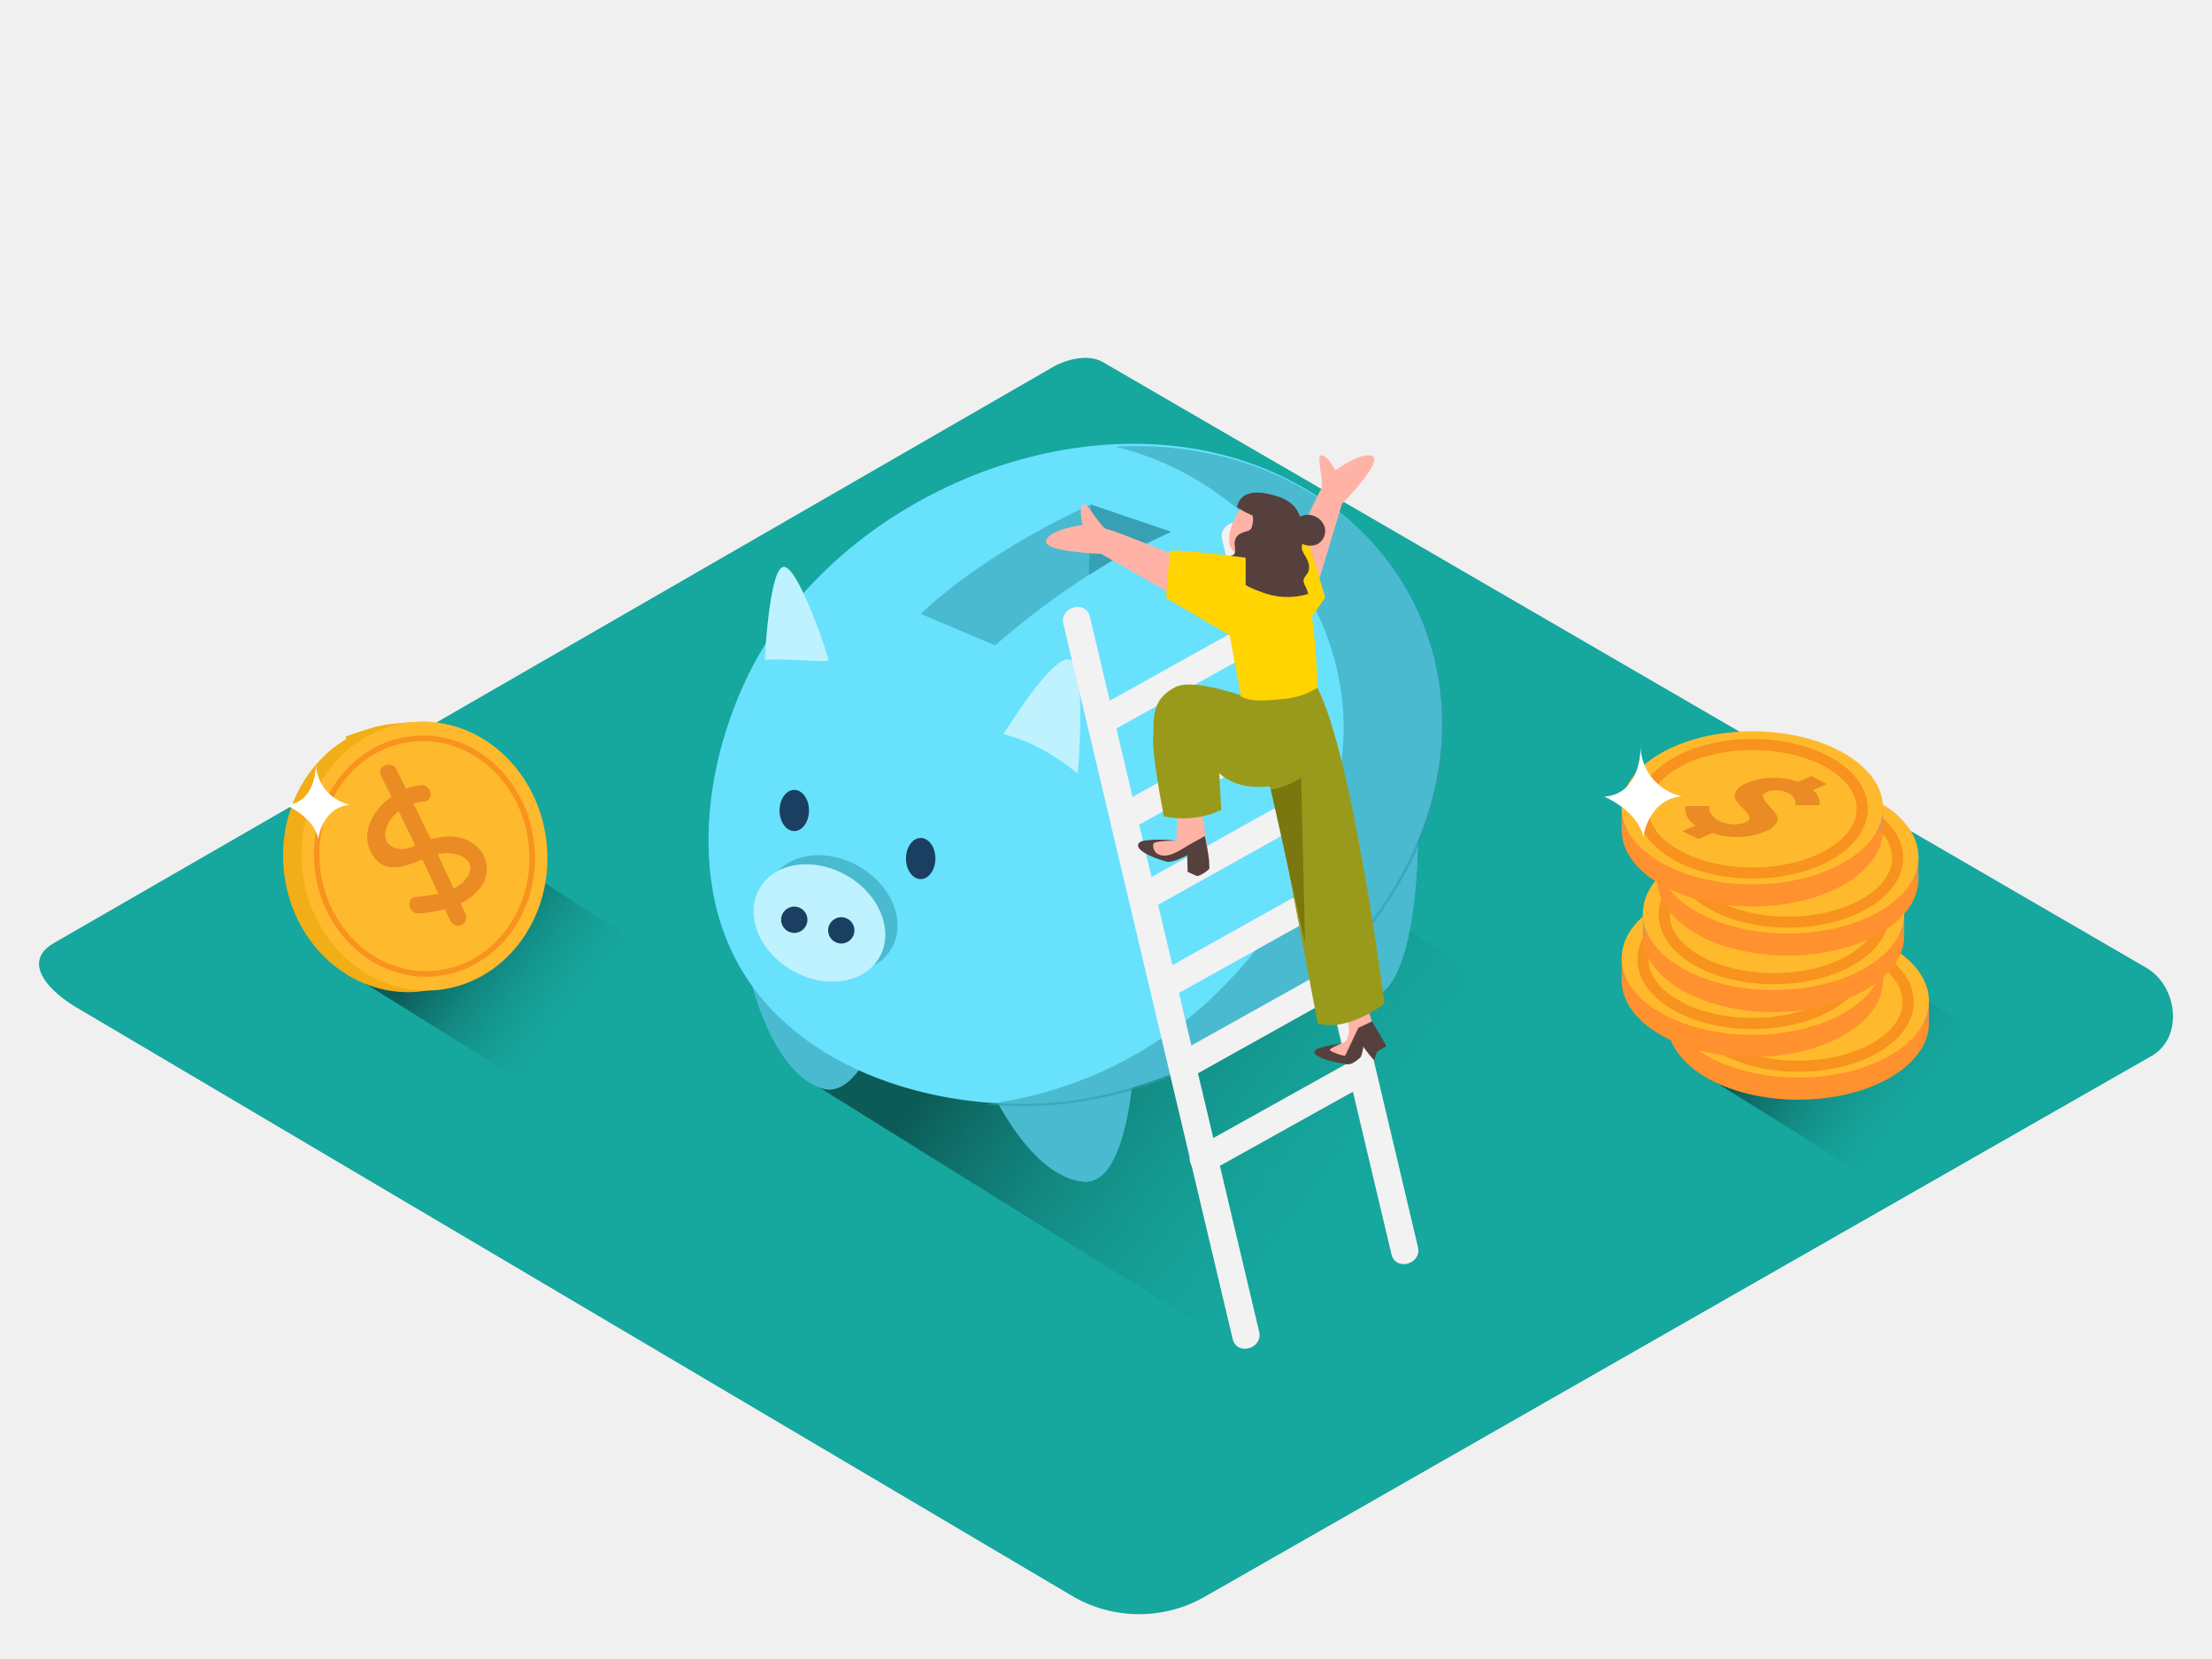
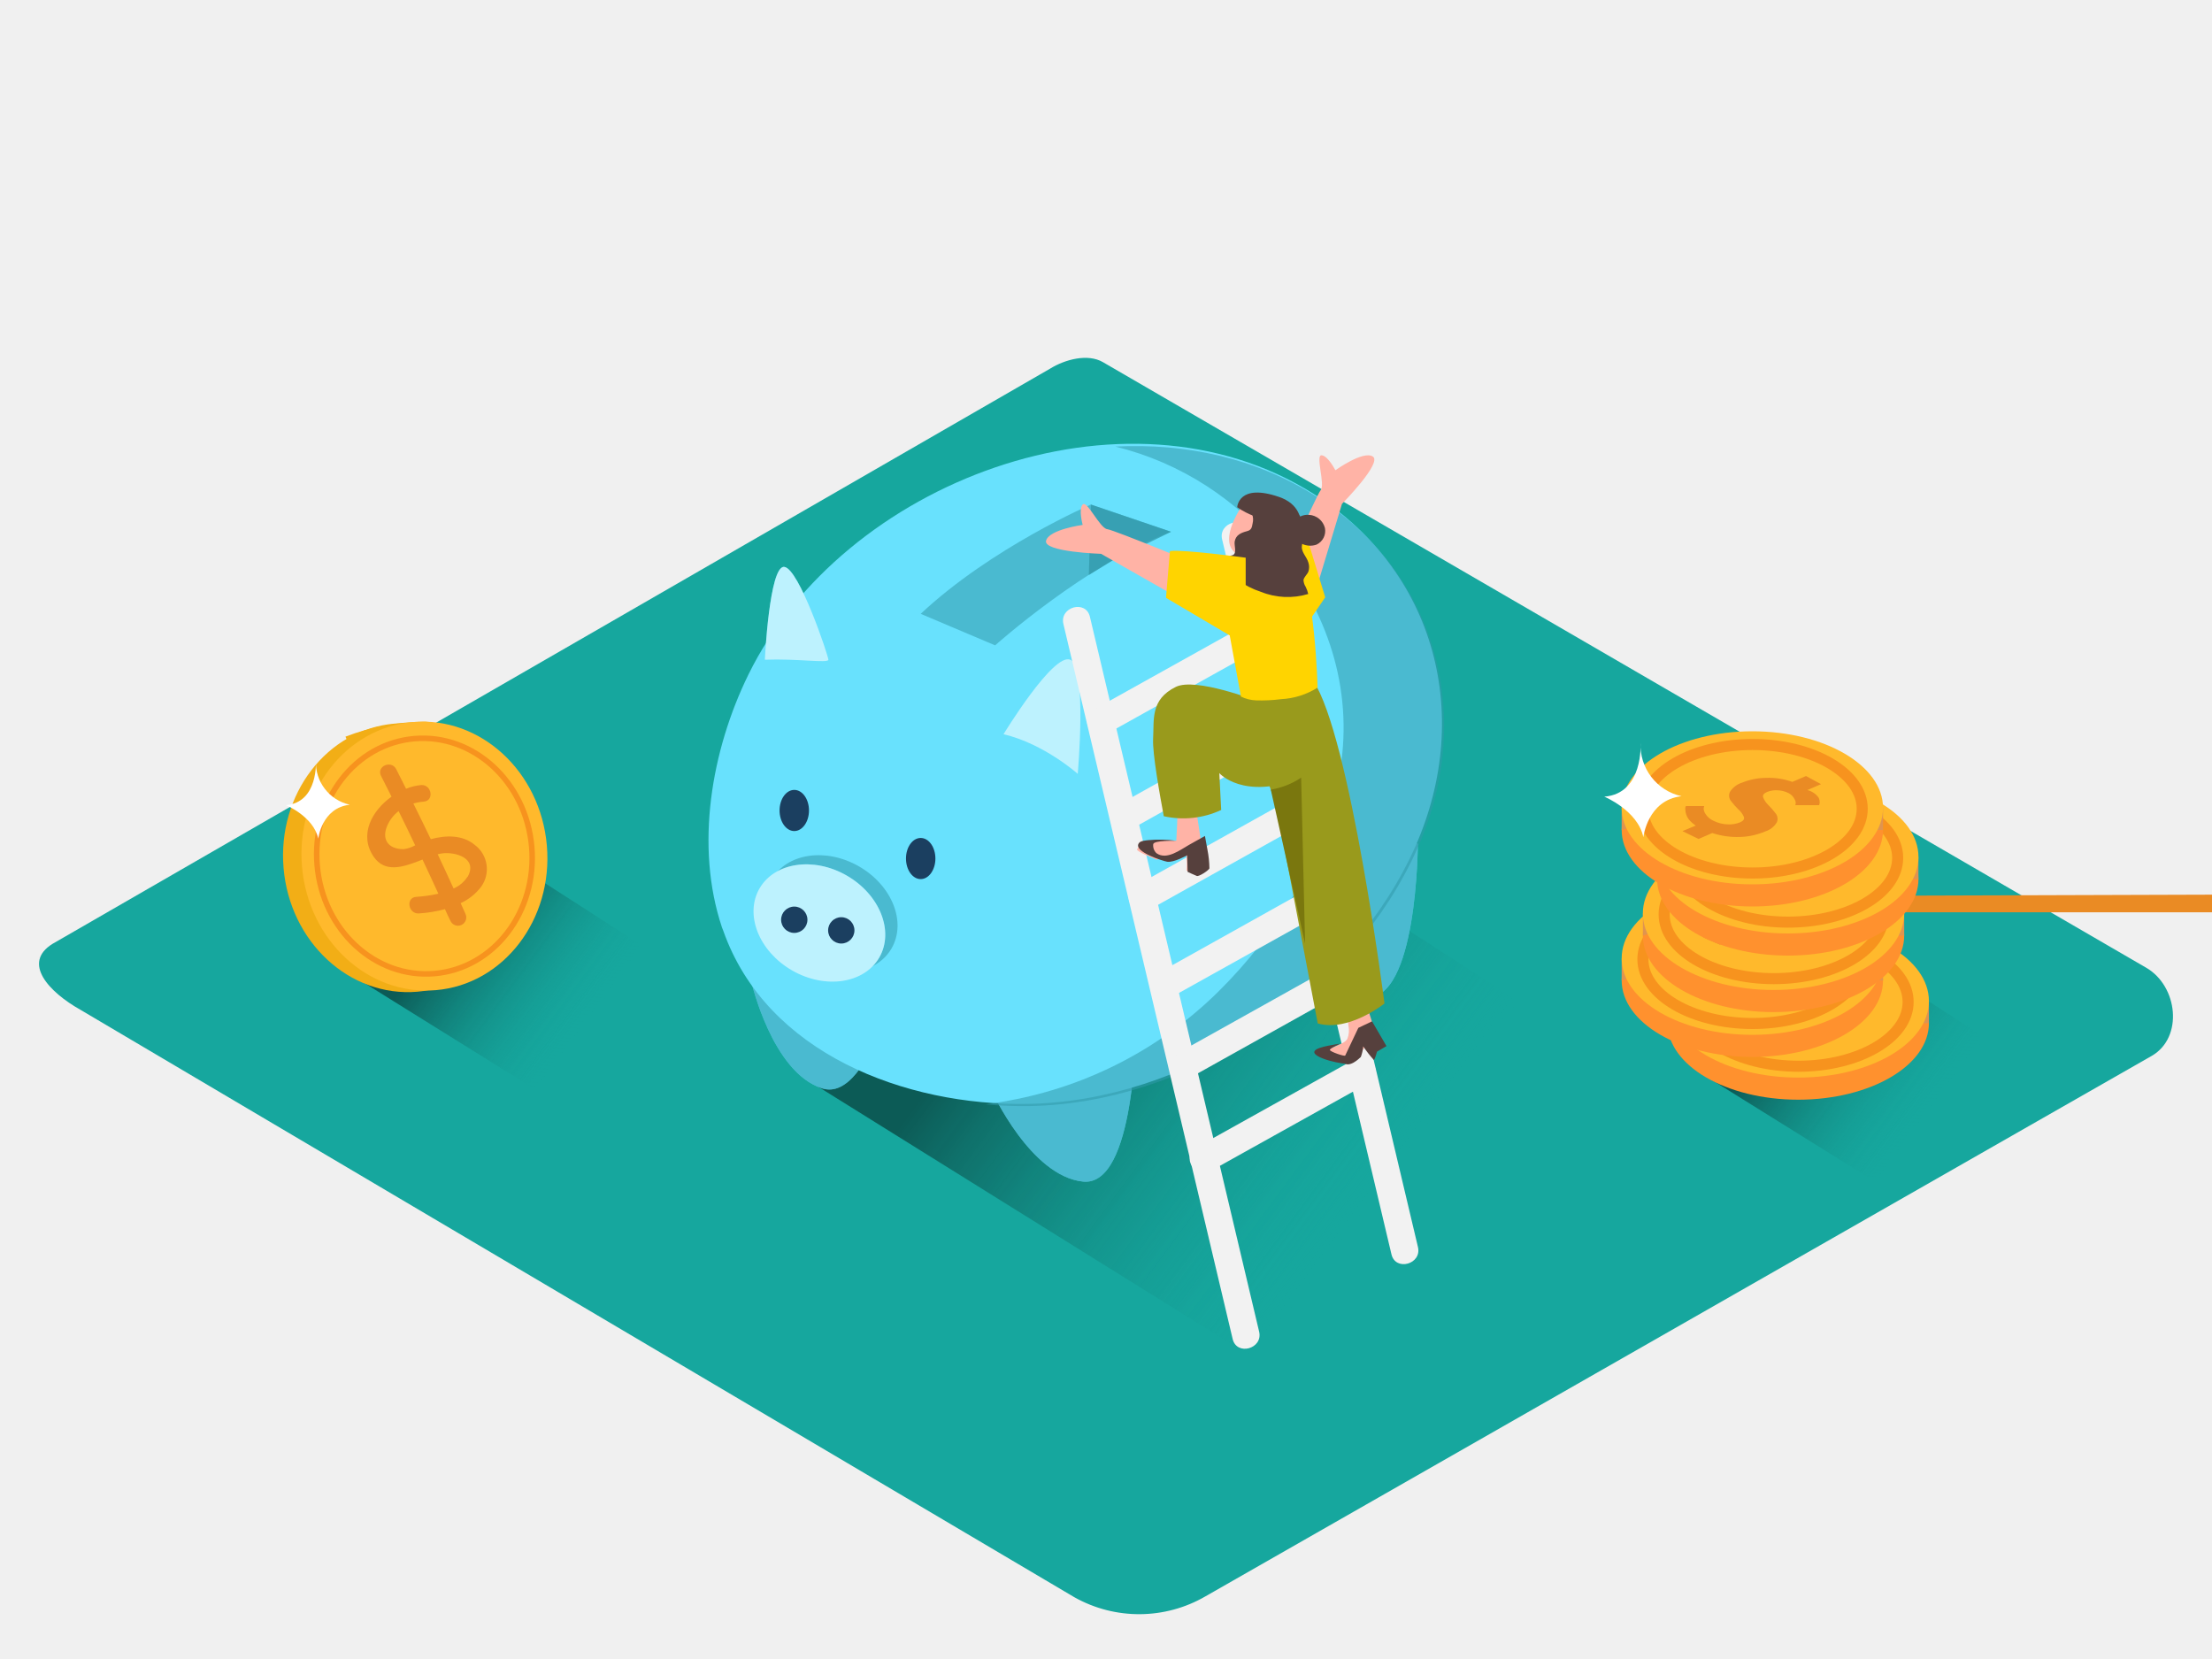
<svg xmlns="http://www.w3.org/2000/svg" xmlns:xlink="http://www.w3.org/1999/xlink" viewBox="0 0 400 300" data-imageid="piggy-bank-isometric-76c97" imageName="Piggy bank" class="illustrations_image" style="width: 172px;">
  <defs>
    <linearGradient id="linear-gradient" x1="106.34" y1="185.36" x2="81.12" y2="166.69" gradientUnits="userSpaceOnUse">
      <stop offset="0" stop-color="#fff" stop-opacity="0" />
      <stop offset="0.99" stop-color="gray" />
    </linearGradient>
    <linearGradient id="linear-gradient-2" x1="348.75" y1="201.89" x2="323.27" y2="183.02" xlink:href="#linear-gradient" />
    <linearGradient id="linear-gradient-3" x1="249.53" y1="216.05" x2="186.97" y2="169.73" xlink:href="#linear-gradient" />
  </defs>
  <g style="isolation:isolate">
    <g id="Layer_2" data-name="Layer 2">
      <path d="M194.28,288.83,14.56,182.61c-5.72-3.21-10.63-8.49-5.05-11.94l180.37-104c2.71-1.68,6.82-2.78,9.57-1.18L388.11,175c5.72,3.32,6.75,12.6,1,15.93L218,288.66A23.9,23.9,0,0,1,194.28,288.83Z" fill="#16a79e" />
      <path d="M119.89,181.75c-2.6.8-2.35,3.48-5,4-1.64.33-2.1,4.12-3.75,4.24l-11.53,8.77-34.21-21.3L97.45,159l27.6,17.73C120.76,179.92,124.92,180.2,119.89,181.75Z" opacity="0.91" fill="url(#linear-gradient)" style="mix-blend-mode:multiply" />
      <path d="M362.44,198.24c-2.63.81-2.37,3.51-5.08,4.06-1.65.33-2.12,4.16-3.79,4.29l-11.65,8.86-34.57-21.53,32.42-18.62,27.89,17.92C363.32,196.39,367.52,196.68,362.44,198.24Z" opacity="0.91" fill="url(#linear-gradient-2)" style="mix-blend-mode:multiply" />
      <path d="M283.15,207.08c-6.46,2-5.83,8.63-12.46,10-4.06.82-5.21,10.22-9.3,10.53l-28.61,21.76L147.9,196.48l79.59-45.72,68.48,44C285.31,202.56,295.63,203.26,283.15,207.08Z" opacity="0.91" fill="url(#linear-gradient-3)" style="mix-blend-mode:multiply" />
      <path d="M251.68,144.82c-14.89,21.15-39,29.53-63.68,31.91v-2.14c0-.71-1.24-.78-1.21,0s0,1.5,0,2.25a187.73,187.73,0,0,1-22.68.55.56.56,0,0,0-.34-.12c-11-.14-17.68-9.44-21.8-18.87a31.33,31.33,0,0,0,4.65,2c6.92,2.39,15.63,3.87,22.85,2.14,4.94-1.18,12.61-6.05,8.3-11.88-2.31-3.12-6.62-4.94-10-6.67a108.78,108.78,0,0,0-14.43-6.16c-.74-.26-1.05.91-.32,1.17,7.3,2.54,15.06,5.68,21.39,10.22,2.51,1.8,4.23,4.14,2.56,7.22-1.15,2.13-3.44,3.44-5.64,4.27a25,25,0,0,1-10.54,1.19,59.8,59.8,0,0,1-11-1.8,29.18,29.18,0,0,1-8.58-3.41c-.62-1.53-1.18-3-1.68-4.51-.29-.85-.55-1.72-.79-2.6,1.55-2.2,4.81-3.91,7-4.61a36,36,0,0,1,10.7-1.25.61.61,0,0,0,0-1.21c-6.13,0-13.84.56-18.1,5.62-2.48-10.25-1.56-22.12,8.21-28.2.66-.41.05-1.46-.61-1-10.54,6.56-11.42,19.52-8.52,30.5-2,3.31-.09,6,2.72,7.92,3.78,9.2,9.84,18.58,19.63,20.7a.58.58,0,0,0,.55.43,202.23,202.23,0,0,0,20.82,0l-.05.09c-.83,2.48-1.8,12.16,3.48,10.85,1.9-.47,2.33-2.86,2.63-4.45a43.18,43.18,0,0,0,.71-7c25.11-2.41,49.6-11,64.75-32.51C253.18,144.79,252.13,144.19,251.68,144.82ZM139.2,155a4,4,0,0,1-1.18-3.72c.13.42.25.84.39,1.26.29.85.6,1.72.93,2.6ZM186,185.09a5.76,5.76,0,0,1-.47,1.68c-1.09,1.91-3.34.35-3.75-1.27a12,12,0,0,1,.53-6.67.52.52,0,0,0,0-.47q2.25-.14,4.49-.34A40.56,40.56,0,0,1,186,185.09Z" fill="#606060" />
      <path d="M153.38,127.9a3.83,3.83,0,0,0-4.89-.66.6.6,0,0,0-.2.25.53.53,0,0,0-.28.17,3.59,3.59,0,0,0-.26.37h-.92a.61.61,0,0,0,0,1.21h.45a3.88,3.88,0,0,0,.76,3.3,3.37,3.37,0,0,0,4.75.41l.13-.12a3.41,3.41,0,0,0,.58-4.79Zm-1.1,3.87a2.18,2.18,0,0,1-3.32,0,2.58,2.58,0,0,1,0-3.21.62.62,0,0,0,.09-.17l.14-.06C151.35,126.73,154.42,129.64,152.28,131.77Z" fill="#606060" />
      <path d="M169.42,127.2a.61.61,0,1,0,.53.53A.61.61,0,0,0,169.42,127.2Z" fill="#606060" />
      <path d="M165.88,179.31c-.28-.72-1.45-.4-1.17.32,1.17,3,1.95,10.25-2,11.52-1.46.47-2-.37-2.9-1.41a14.47,14.47,0,0,1-1.79-2.48,15.38,15.38,0,0,1-1.84-5.55c-.11-.77-1.28-.44-1.17.32a16.17,16.17,0,0,0,3.17,7.64c1.05,1.36,3,3.82,5,3.14s2.82-3.5,3.26-5.21A13.36,13.36,0,0,0,165.88,179.31Z" fill="#606060" />
      <path d="M233.85,164.72c-.17-.76-1.34-.44-1.17.32a12.64,12.64,0,0,1-2.15,10.26,10.11,10.11,0,0,1-3.7,3.37c-4.2,1.85-4.9-3.91-5.17-6.5-.08-.77-1.29-.78-1.21,0,.25,2.32.72,6.4,2.77,8,1.87,1.43,4.4-.37,5.89-1.58A14,14,0,0,0,233.85,164.72Z" fill="#606060" />
      <path d="M172.62,131.6c-1.57-2.11-4.61-2.2-7-2-.77.05-.78,1.26,0,1.21a17.76,17.76,0,0,1,2.29,0c-.46,1.74-.74,4,.42,5.52a2.6,2.6,0,0,0,4.15,0A4,4,0,0,0,172.62,131.6Zm-.8,3.5c-.72,1.48-2.4,1.13-2.87-.34a7,7,0,0,1,.19-3.87,5.11,5.11,0,0,1,1.42.52,2.74,2.74,0,0,1,1.27,3.66v0Z" fill="#606060" />
      <path d="M212.2,103l-2,.94a32.17,32.17,0,0,0-3.13-3.89c-.66-.65-1.19-1.23-2.16-1.19-1.18,0-2.33.92-3.36,1.42l-6.42,3.12-24.63,12c-.66.32-.16,1.25.49,1.08a.59.59,0,0,0,.23.73,12.84,12.84,0,0,0,6.9,2.14.61.61,0,0,0,0-1.21,11.62,11.62,0,0,1-6.28-2h-.07l19.7-9.58,9.64-4.69a14.27,14.27,0,0,1,2.68-1.3c1.47-.3,2.14.25,3.17,1.29a23.54,23.54,0,0,1,2.16,2.63q-14.29,6.83-29.17,12.29c-.73.27-.41,1.44.32,1.17q15.09-5.51,29.58-12.47l.27.35-32.73,18a.59.59,0,1,0,.61,1q16.68-9.1,33.28-18.31a.62.62,0,0,0,.12-1l-.49-.65,1.86-.88C213.39,103.66,212.9,102.62,212.2,103Z" fill="#619eb0" />
      <path d="M158.92,147.09a.61.61,0,0,0-1.21,0,3.46,3.46,0,0,0,.83,2.11.59.59,0,0,0-.84.53c0,.85-.27,2.24.5,2.84a1.65,1.65,0,0,0,1.93-.08C162.28,150.85,158.91,148.67,158.92,147.09Zm.13,4.53c-.23-.08-.13-1.6-.14-1.89h0l.19.27c.18.09.92,1.9-.05,1.58Z" fill="#619eb0" />
      <path d="M179.37,197.32s7,15.37,16.47,16.35,9.55-27.75,9.55-27.75S185,174.74,179.37,197.32Z" fill="#68e1fd" class="target-color" />
      <path d="M230.37,164s7,15.37,16.47,16.35,9.55-27.75,9.55-27.75S236,141.39,230.37,164Z" fill="#68e1fd" class="target-color" />
      <path d="M135.85,177.46s3.74,16.46,12.82,19.35,15-25.25,15-25.25S145.92,156.49,135.85,177.46Z" fill="#68e1fd" class="target-color" />
      <path d="M179.37,197.32s7,15.37,16.47,16.35,9.55-27.75,9.55-27.75S185,174.74,179.37,197.32Z" fill="#3099aa" opacity="0.54" />
      <path d="M230.37,164s7,15.37,16.47,16.35,9.55-27.75,9.55-27.75S236,141.39,230.37,164Z" fill="#3099aa" opacity="0.54" />
      <path d="M135.85,177.46s3.74,16.46,12.82,19.35,15-25.25,15-25.25S145.92,156.49,135.85,177.46Z" fill="#3099aa" opacity="0.54" />
      <path d="M130.78,168.28c7.81,22.24,33,31.72,55.07,31.34,28.15-.49,56.56-19,69-44.22,11.9-24.06,5.67-51.58-17.35-66.12C203.34,67.7,152.35,87.23,135.33,122c-6.7,13.68-9.69,31-4.78,45.69Z" fill="#68e1fd" class="target-color" />
      <path d="M166.49,111l13.46,5.7h0s16.33-14.63,31.81-20.55l-14.48-4.92S179.28,99,166.49,111Z" fill="#3099aa" opacity="0.54" />
      <polygon points="197.28 91.25 196.89 103.99 201.24 101.32 211.76 96.17 197.28 91.25" fill="#3099aa" opacity="0.76" />
      <path d="M237.9,89.69c-10.91-6.89-23.53-9.58-36.21-8.94a54.39,54.39,0,0,1,29.88,19.38c9.05,11.66,13.32,25.6,10.57,40.26-2.79,14.85-11.24,28.48-21.9,39A72.42,72.42,0,0,1,182.57,199c-1.42.27-2.85.51-4.3.72a75.16,75.16,0,0,0,7.93.29c28.15-.49,56.56-19,69-44.22C267.15,131.74,260.93,104.23,237.9,89.69Z" fill="#3099aa" opacity="0.54" />
      <ellipse cx="166.49" cy="155.25" rx="2.66" ry="3.72" fill="#1b3f60" />
      <ellipse cx="150.39" cy="165.26" rx="9.9" ry="12.5" transform="translate(-67.81 213.36) rotate(-60.13)" fill="#68e1fd" class="target-color" />
      <ellipse cx="150.39" cy="165.26" rx="9.9" ry="12.5" transform="translate(-67.81 213.36) rotate(-60.13)" fill="#3099aa" opacity="0.54" />
      <ellipse cx="148.17" cy="166.9" rx="9.9" ry="12.5" transform="translate(-70.35 212.27) rotate(-60.13)" fill="#68e1fd" class="target-color" />
      <ellipse cx="148.17" cy="166.9" rx="9.9" ry="12.5" transform="translate(-70.35 212.27) rotate(-60.13)" fill="#fff" opacity="0.56" />
      <circle cx="152.13" cy="168.24" r="2.38" fill="#1b3f60" />
      <ellipse cx="143.63" cy="146.56" rx="2.66" ry="3.72" fill="#1b3f60" />
      <circle cx="143.63" cy="166.32" r="2.38" fill="#1b3f60" />
      <path d="M138.31,119.3s.81-17,3.49-16.79,8,16.12,8,16.79S144.08,119.07,138.31,119.3Z" fill="#68e1fd" class="target-color" />
      <path d="M181.47,132.77s9-14.8,12.07-13.47,1.35,20.64,1.35,20.64S188.84,134.51,181.47,132.77Z" fill="#68e1fd" class="target-color" />
      <path d="M138.31,119.3s.81-17,3.49-16.79,8,16.12,8,16.79S144.08,119.07,138.31,119.3Z" fill="#fff" opacity="0.56" />
      <path d="M181.47,132.77s9-14.8,12.07-13.47,1.35,20.64,1.35,20.64S188.84,134.51,181.47,132.77Z" fill="#fff" opacity="0.56" />
      <path d="M62.47,133.21a40.24,40.24,0,0,1,14.37-2.7c7.85.06-9.32,14.08-9.32,14.08" fill="#f2ae16" />
      <ellipse cx="73.41" cy="155.1" rx="22.22" ry="24.33" transform="translate(-12.92 6.8) rotate(-4.88)" fill="#f2ae16" />
      <ellipse cx="76.74" cy="154.82" rx="22.22" ry="24.33" transform="translate(-12.88 7.08) rotate(-4.88)" fill="#ffb92c" />
      <ellipse cx="76.74" cy="154.82" rx="19.47" ry="21.32" transform="translate(-12.88 7.08) rotate(-4.88)" fill="none" stroke="#f7931e" stroke-miterlimit="10" />
      <path d="M85.9,152.82c-2.26-1.9-5.3-1.8-8-1.07q-1.55-3.24-3.15-6.45a9,9,0,0,1,1.87-.34c1.93-.14,1.47-3.1-.44-3a9.44,9.44,0,0,0-2.75.67c-.6-1.18-1.19-2.37-1.79-3.55-.88-1.71-3.62-.5-2.74,1.22.64,1.25,1.27,2.51,1.9,3.76-3.55,2.52-5.94,6.9-3.23,10.86,2,2.92,5.2,1.9,8,.84l.83-.33q1.46,3.08,2.87,6.18a25.13,25.13,0,0,1-4,.57c-1.93.12-1.47,3.08.44,3a23.43,23.43,0,0,0,4.75-.78c.32.72.65,1.43,1,2.14a1.5,1.5,0,0,0,2.74-1.22c-.29-.66-.6-1.32-.9-2a9.73,9.73,0,0,0,3.73-3A5.46,5.46,0,0,0,85.9,152.82ZM73,153.56c-2.91,0-4.06-1.88-2.92-4.37a6.79,6.79,0,0,1,2-2.52q1.53,3.08,3,6.19A6.06,6.06,0,0,1,73,153.56Zm11.52,5a5.46,5.46,0,0,1-2.5,2.1q-1.41-3.1-2.87-6.18c.26-.06.52-.13.79-.16C82.3,154,86.46,155.15,84.56,158.57Z" fill="#ea8b24" />
      <path d="M57.13,137.52s.49,7.6-5.42,8.07c0,0,5,2.08,5.84,6.06,0,0,.62-5.56,5.7-6.13A7.82,7.82,0,0,1,57.13,137.52Z" fill="#fff" />
      <ellipse cx="325.18" cy="185.02" rx="23.63" ry="13.84" fill="#ff912e" />
      <polygon points="301.55 185.02 301.55 181.02 304.12 184.22 301.55 185.02" fill="#e0944f" />
      <polygon points="348.81 181.02 348.81 185.02 345.81 185.02 348 181.81 348.81 181.02" fill="#e0944f" />
      <ellipse cx="325.18" cy="181.02" rx="23.63" ry="13.84" fill="#ffb92c" />
-       <path d="M337.16,179.17a1.85,1.85,0,0,1,.19,1l-.09.37-4.31,0a2,2,0,0,0,.08-.37,1.61,1.61,0,0,0-.26-.79,2.36,2.36,0,0,0-1-1,4.72,4.72,0,0,0-2-.53,4.37,4.37,0,0,0-1.93.3q-.91.39-.7,1a3.74,3.74,0,0,0,.92,1.35,16.42,16.42,0,0,1,1.31,1.5,1.57,1.57,0,0,1,.23,1.66,3.72,3.72,0,0,1-2.1,1.63,12.41,12.41,0,0,1-4.57,1,14.62,14.62,0,0,1-5-.71l-2.48,1.07-2.91-1.42,2.41-1a5.44,5.44,0,0,1-1.16-1,3.07,3.07,0,0,1-.57-1,3.17,3.17,0,0,1-.15-.78,1.69,1.69,0,0,1,0-.54l.09-.21h4.31a3.44,3.44,0,0,0-.1.44,1.84,1.84,0,0,0,.35,1,3.24,3.24,0,0,0,1.43,1.22,6.13,6.13,0,0,0,2.51.65,5.22,5.22,0,0,0,2.31-.37q.9-.39.67-1a3.73,3.73,0,0,0-1-1.35,13.81,13.81,0,0,1-1.32-1.5,1.55,1.55,0,0,1-.18-1.67,4,4,0,0,1,2.2-1.66,11.87,11.87,0,0,1,4.39-.86,12.66,12.66,0,0,1,4.68.73l2.48-1.06,2.71,1.47-2.48,1.07A3.53,3.53,0,0,1,337.16,179.17Z" fill="#ea8b24" />
+       <path d="M337.16,179.17a1.85,1.85,0,0,1,.19,1l-.09.37-4.31,0a2,2,0,0,0,.08-.37,1.61,1.61,0,0,0-.26-.79,2.36,2.36,0,0,0-1-1,4.72,4.72,0,0,0-2-.53,4.37,4.37,0,0,0-1.93.3q-.91.39-.7,1a3.74,3.74,0,0,0,.92,1.35,16.42,16.42,0,0,1,1.31,1.5,1.57,1.57,0,0,1,.23,1.66,3.72,3.72,0,0,1-2.1,1.63,12.41,12.41,0,0,1-4.57,1,14.62,14.62,0,0,1-5-.71l-2.48,1.07-2.91-1.42,2.41-1a5.44,5.44,0,0,1-1.16-1,3.07,3.07,0,0,1-.57-1,3.17,3.17,0,0,1-.15-.78,1.69,1.69,0,0,1,0-.54l.09-.21h3.31a3.44,3.44,0,0,0-.1.44,1.84,1.84,0,0,0,.35,1,3.24,3.24,0,0,0,1.43,1.22,6.13,6.13,0,0,0,2.51.65,5.22,5.22,0,0,0,2.31-.37q.9-.39.67-1a3.73,3.73,0,0,0-1-1.35,13.81,13.81,0,0,1-1.32-1.5,1.55,1.55,0,0,1-.18-1.67,4,4,0,0,1,2.2-1.66,11.87,11.87,0,0,1,4.39-.86,12.66,12.66,0,0,1,4.68.73l2.48-1.06,2.71,1.47-2.48,1.07A3.53,3.53,0,0,1,337.16,179.17Z" fill="#ea8b24" />
      <ellipse cx="325.22" cy="181.19" rx="19.83" ry="11.62" fill="none" stroke="#f7931e" stroke-miterlimit="10" stroke-width="2" />
      <ellipse cx="316.88" cy="177.29" rx="23.63" ry="13.84" fill="#ff912e" />
      <polygon points="293.25 177.29 293.25 173.29 295.82 176.49 293.25 177.29" fill="#e0944f" />
      <polygon points="340.51 173.29 340.51 177.29 337.51 177.29 339.7 174.08 340.51 173.29" fill="#e0944f" />
      <ellipse cx="316.88" cy="173.29" rx="23.63" ry="13.84" fill="#ffb92c" />
-       <path d="M328.86,171.44a1.85,1.85,0,0,1,.19,1l-.09.37-4.31,0a2,2,0,0,0,.08-.37,1.61,1.61,0,0,0-.26-.79,2.36,2.36,0,0,0-1-1,4.72,4.72,0,0,0-2-.53,4.37,4.37,0,0,0-1.93.3q-.91.39-.7,1a3.74,3.74,0,0,0,.92,1.35,16.42,16.42,0,0,1,1.31,1.5,1.57,1.57,0,0,1,.23,1.66,3.72,3.72,0,0,1-2.1,1.63,12.41,12.41,0,0,1-4.57,1,14.62,14.62,0,0,1-5-.71L307.09,179l-2.91-1.42,2.41-1a5.44,5.44,0,0,1-1.16-1,3.07,3.07,0,0,1-.57-1,3.17,3.17,0,0,1-.15-.78,1.69,1.69,0,0,1,0-.54l.09-.21h4.31a3.44,3.44,0,0,0-.1.44,1.84,1.84,0,0,0,.35,1,3.24,3.24,0,0,0,1.43,1.22,6.13,6.13,0,0,0,2.51.65,5.22,5.22,0,0,0,2.31-.37q.9-.39.67-1a3.73,3.73,0,0,0-1-1.35,13.81,13.81,0,0,1-1.32-1.5,1.55,1.55,0,0,1-.18-1.67,4,4,0,0,1,2.2-1.66,11.87,11.87,0,0,1,4.39-.86,12.66,12.66,0,0,1,4.68.73l2.48-1.06,2.71,1.47-2.48,1.07A3.53,3.53,0,0,1,328.86,171.44Z" fill="#ea8b24" />
+       <path d="M328.86,171.44a1.85,1.85,0,0,1,.19,1l-.09.37-4.31,0a2,2,0,0,0,.08-.37,1.61,1.61,0,0,0-.26-.79,2.36,2.36,0,0,0-1-1,4.72,4.72,0,0,0-2-.53,4.37,4.37,0,0,0-1.93.3q-.91.39-.7,1a3.74,3.74,0,0,0,.92,1.35,16.42,16.42,0,0,1,1.31,1.5,1.57,1.57,0,0,1,.23,1.66,3.72,3.72,0,0,1-2.1,1.63,12.41,12.41,0,0,1-4.57,1,14.62,14.62,0,0,1-5-.71L307.09,179l-2.91-1.42,2.41-1a5.44,5.44,0,0,1-1.16-1,3.07,3.07,0,0,1-.57-1,3.17,3.17,0,0,1-.15-.78,1.69,1.69,0,0,1,0-.54l.09-.21h3.31a3.44,3.44,0,0,0-.1.44,1.84,1.84,0,0,0,.35,1,3.24,3.24,0,0,0,1.43,1.22,6.13,6.13,0,0,0,2.51.65,5.22,5.22,0,0,0,2.31-.37q.9-.39.67-1a3.73,3.73,0,0,0-1-1.35,13.81,13.81,0,0,1-1.32-1.5,1.55,1.55,0,0,1-.18-1.67,4,4,0,0,1,2.2-1.66,11.87,11.87,0,0,1,4.39-.86,12.66,12.66,0,0,1,4.68.73l2.48-1.06,2.71,1.47-2.48,1.07A3.53,3.53,0,0,1,328.86,171.44Z" fill="#ea8b24" />
      <ellipse cx="316.92" cy="173.46" rx="19.83" ry="11.62" fill="none" stroke="#f7931e" stroke-miterlimit="10" stroke-width="2" />
      <ellipse cx="320.71" cy="169.18" rx="23.63" ry="13.84" fill="#ff912e" />
      <polygon points="297.09 169.18 297.09 165.18 299.66 168.38 297.09 169.18" fill="#e0944f" />
      <polygon points="344.34 165.18 344.34 169.18 341.34 169.18 343.54 165.97 344.34 165.18" fill="#e0944f" />
      <ellipse cx="320.71" cy="165.18" rx="23.63" ry="13.84" fill="#ffb92c" />
-       <path d="M332.7,163.33a1.85,1.85,0,0,1,.19,1l-.09.37-4.31,0a2,2,0,0,0,.08-.37,1.61,1.61,0,0,0-.26-.79,2.36,2.36,0,0,0-1-1,4.72,4.72,0,0,0-2-.53,4.37,4.37,0,0,0-1.93.3q-.91.39-.7,1a3.74,3.74,0,0,0,.92,1.35,16.42,16.42,0,0,1,1.31,1.5,1.57,1.57,0,0,1,.23,1.66,3.72,3.72,0,0,1-2.1,1.63,12.41,12.41,0,0,1-4.57,1,14.62,14.62,0,0,1-5-.71l-2.48,1.07L308,169.5l2.41-1a5.44,5.44,0,0,1-1.16-1,3.07,3.07,0,0,1-.57-1,3.17,3.17,0,0,1-.15-.78,1.69,1.69,0,0,1,0-.54l.09-.21H313a3.44,3.44,0,0,0-.1.44,1.84,1.84,0,0,0,.35,1,3.24,3.24,0,0,0,1.43,1.22,6.13,6.13,0,0,0,2.51.65,5.22,5.22,0,0,0,2.31-.37q.9-.39.67-1a3.73,3.73,0,0,0-1-1.35,13.81,13.81,0,0,1-1.32-1.5,1.55,1.55,0,0,1-.18-1.67,4,4,0,0,1,2.2-1.66,11.87,11.87,0,0,1,4.39-.86,12.66,12.66,0,0,1,4.68.73l2.48-1.06,2.71,1.47L331.67,162A3.53,3.53,0,0,1,332.7,163.33Z" fill="#ea8b24" />
+       <path d="M332.7,163.33a1.85,1.85,0,0,1,.19,1l-.09.37-4.31,0a2,2,0,0,0,.08-.37,1.61,1.61,0,0,0-.26-.79,2.36,2.36,0,0,0-1-1,4.72,4.72,0,0,0-2-.53,4.37,4.37,0,0,0-1.93.3q-.91.39-.7,1a3.74,3.74,0,0,0,.92,1.35,16.42,16.42,0,0,1,1.31,1.5,1.57,1.57,0,0,1,.23,1.66,3.72,3.72,0,0,1-2.1,1.63,12.41,12.41,0,0,1-4.57,1,14.62,14.62,0,0,1-5-.71l-2.48,1.07L308,169.5l2.41-1a5.44,5.44,0,0,1-1.16-1,3.07,3.07,0,0,1-.57-1,3.17,3.17,0,0,1-.15-.78,1.69,1.69,0,0,1,0-.54l.09-.21h313a3.44,3.44,0,0,0-.1.44,1.84,1.84,0,0,0,.35,1,3.24,3.24,0,0,0,1.43,1.22,6.13,6.13,0,0,0,2.51.65,5.22,5.22,0,0,0,2.31-.37q.9-.39.67-1a3.73,3.73,0,0,0-1-1.35,13.81,13.81,0,0,1-1.32-1.5,1.55,1.55,0,0,1-.18-1.67,4,4,0,0,1,2.2-1.66,11.87,11.87,0,0,1,4.39-.86,12.66,12.66,0,0,1,4.68.73l2.48-1.06,2.71,1.47L331.67,162A3.53,3.53,0,0,1,332.7,163.33Z" fill="#ea8b24" />
      <ellipse cx="320.76" cy="165.35" rx="19.83" ry="11.62" fill="none" stroke="#f7931e" stroke-miterlimit="10" stroke-width="2" />
      <ellipse cx="323.29" cy="158.96" rx="23.63" ry="13.84" fill="#ff912e" />
      <polygon points="299.66 158.96 299.66 154.96 302.23 158.16 299.66 158.96" fill="#e0944f" />
      <polygon points="346.91 154.96 346.91 158.96 343.92 158.96 346.11 155.75 346.91 154.96" fill="#e0944f" />
      <ellipse cx="323.29" cy="154.96" rx="23.63" ry="13.84" fill="#ffb92c" />
-       <path d="M335.27,153.11a1.85,1.85,0,0,1,.19,1l-.09.37-4.31,0a2,2,0,0,0,.08-.37,1.61,1.61,0,0,0-.26-.79,2.36,2.36,0,0,0-1-1,4.72,4.72,0,0,0-2-.53,4.37,4.37,0,0,0-1.93.3q-.91.39-.7,1a3.74,3.74,0,0,0,.92,1.35,16.42,16.42,0,0,1,1.31,1.5,1.57,1.57,0,0,1,.23,1.66,3.72,3.72,0,0,1-2.1,1.63,12.41,12.41,0,0,1-4.57,1,14.62,14.62,0,0,1-5-.71l-2.48,1.07-2.91-1.42,2.41-1a5.44,5.44,0,0,1-1.16-1,3.07,3.07,0,0,1-.57-1,3.17,3.17,0,0,1-.15-.78,1.69,1.69,0,0,1,0-.54l.09-.21h4.31a3.44,3.44,0,0,0-.1.44,1.84,1.84,0,0,0,.35,1,3.24,3.24,0,0,0,1.43,1.22,6.13,6.13,0,0,0,2.51.65,5.22,5.22,0,0,0,2.31-.37q.9-.39.67-1a3.73,3.73,0,0,0-1-1.35,13.81,13.81,0,0,1-1.32-1.5,1.55,1.55,0,0,1-.18-1.67,4,4,0,0,1,2.2-1.66,11.87,11.87,0,0,1,4.39-.86,12.66,12.66,0,0,1,4.68.73l2.48-1.06,2.71,1.47-2.48,1.07A3.53,3.53,0,0,1,335.27,153.11Z" fill="#ea8b24" />
+       <path d="M335.27,153.11a1.85,1.85,0,0,1,.19,1l-.09.37-4.31,0a2,2,0,0,0,.08-.37,1.61,1.61,0,0,0-.26-.79,2.36,2.36,0,0,0-1-1,4.72,4.72,0,0,0-2-.53,4.37,4.37,0,0,0-1.93.3q-.91.39-.7,1a3.74,3.74,0,0,0,.92,1.35,16.42,16.42,0,0,1,1.31,1.5,1.57,1.57,0,0,1,.23,1.66,3.72,3.72,0,0,1-2.1,1.63,12.41,12.41,0,0,1-4.57,1,14.62,14.62,0,0,1-5-.71l-2.48,1.07-2.91-1.42,2.41-1a5.44,5.44,0,0,1-1.16-1,3.07,3.07,0,0,1-.57-1,3.17,3.17,0,0,1-.15-.78,1.69,1.69,0,0,1,0-.54l.09-.21h3.31a3.44,3.44,0,0,0-.1.44,1.84,1.84,0,0,0,.35,1,3.24,3.24,0,0,0,1.43,1.22,6.13,6.13,0,0,0,2.51.65,5.22,5.22,0,0,0,2.31-.37q.9-.39.67-1a3.73,3.73,0,0,0-1-1.35,13.81,13.81,0,0,1-1.32-1.5,1.55,1.55,0,0,1-.18-1.67,4,4,0,0,1,2.2-1.66,11.87,11.87,0,0,1,4.39-.86,12.66,12.66,0,0,1,4.68.73l2.48-1.06,2.71,1.47-2.48,1.07A3.53,3.53,0,0,1,335.27,153.11Z" fill="#ea8b24" />
      <ellipse cx="323.33" cy="155.13" rx="19.83" ry="11.62" fill="none" stroke="#f7931e" stroke-miterlimit="10" stroke-width="2" />
      <ellipse cx="316.88" cy="150.08" rx="23.63" ry="13.84" fill="#ff912e" />
      <polygon points="293.25 150.08 293.25 146.08 295.82 149.28 293.25 150.08" fill="#e0944f" />
      <polygon points="340.51 146.08 340.51 150.08 337.51 150.08 339.7 146.87 340.51 146.08" fill="#e0944f" />
      <ellipse cx="316.88" cy="146.08" rx="23.63" ry="13.84" fill="#ffb92c" />
-       <path d="M328.86,144.23a1.85,1.85,0,0,1,.19,1l-.09.37-4.31,0a2,2,0,0,0,.08-.37,1.61,1.61,0,0,0-.26-.79,2.36,2.36,0,0,0-1-1,4.72,4.72,0,0,0-2-.53,4.37,4.37,0,0,0-1.93.3q-.91.39-.7,1a3.74,3.74,0,0,0,.92,1.35,16.42,16.42,0,0,1,1.31,1.5,1.57,1.57,0,0,1,.23,1.66,3.72,3.72,0,0,1-2.1,1.63,12.41,12.41,0,0,1-4.57,1,14.62,14.62,0,0,1-5-.71l-2.48,1.07-2.91-1.42,2.41-1a5.44,5.44,0,0,1-1.16-1,3.07,3.07,0,0,1-.57-1,3.17,3.17,0,0,1-.15-.78,1.69,1.69,0,0,1,0-.54l.09-.21h4.31a3.44,3.44,0,0,0-.1.44,1.84,1.84,0,0,0,.35,1,3.24,3.24,0,0,0,1.43,1.22,6.13,6.13,0,0,0,2.51.65,5.22,5.22,0,0,0,2.31-.37q.9-.39.67-1a3.73,3.73,0,0,0-1-1.35,13.81,13.81,0,0,1-1.32-1.5,1.55,1.55,0,0,1-.18-1.67,4,4,0,0,1,2.2-1.66,11.87,11.87,0,0,1,4.39-.86,12.66,12.66,0,0,1,4.68.73l2.48-1.06,2.71,1.47-2.48,1.07A3.53,3.53,0,0,1,328.86,144.23Z" fill="#ea8b24" />
+       <path d="M328.86,144.23a1.85,1.85,0,0,1,.19,1l-.09.37-4.31,0a2,2,0,0,0,.08-.37,1.61,1.61,0,0,0-.26-.79,2.36,2.36,0,0,0-1-1,4.72,4.72,0,0,0-2-.53,4.37,4.37,0,0,0-1.93.3q-.91.39-.7,1a3.74,3.74,0,0,0,.92,1.35,16.42,16.42,0,0,1,1.31,1.5,1.57,1.57,0,0,1,.23,1.66,3.72,3.72,0,0,1-2.1,1.63,12.41,12.41,0,0,1-4.57,1,14.62,14.62,0,0,1-5-.71l-2.48,1.07-2.91-1.42,2.41-1a5.44,5.44,0,0,1-1.16-1,3.07,3.07,0,0,1-.57-1,3.17,3.17,0,0,1-.15-.78,1.69,1.69,0,0,1,0-.54l.09-.21h3.31a3.44,3.44,0,0,0-.1.44,1.84,1.84,0,0,0,.35,1,3.24,3.24,0,0,0,1.43,1.22,6.13,6.13,0,0,0,2.51.65,5.22,5.22,0,0,0,2.31-.37q.9-.39.67-1a3.73,3.73,0,0,0-1-1.35,13.81,13.81,0,0,1-1.32-1.5,1.55,1.55,0,0,1-.18-1.67,4,4,0,0,1,2.2-1.66,11.87,11.87,0,0,1,4.39-.86,12.66,12.66,0,0,1,4.68.73l2.48-1.06,2.71,1.47-2.48,1.07A3.53,3.53,0,0,1,328.86,144.23Z" fill="#ea8b24" />
      <ellipse cx="316.92" cy="146.25" rx="19.83" ry="11.62" fill="none" stroke="#f7931e" stroke-miterlimit="10" stroke-width="2" />
      <path d="M296.67,134.3s.6,9.2-6.56,9.76c0,0,6.06,2.51,7.06,7.33,0,0,.75-6.72,6.9-7.41A9.46,9.46,0,0,1,296.67,134.3Z" fill="#fff" />
      <path d="M225.81,96.23l30.6,129.27c.74,3.11-4.06,4.44-4.79,1.32L221,97.55c-.74-3.11,4.06-4.44,4.79-1.32Z" fill="#f2f2f2" />
      <path d="M197.09,111.53l30.6,129.27c.74,3.11-4.06,4.44-4.79,1.32L192.3,112.85c-.74-3.11,4.06-4.44,4.79-1.32Z" fill="#f2f2f2" />
      <path d="M229,116.62l-28.71,16c-2.8,1.56-5.3-2.73-2.51-4.29l28.71-16c2.8-1.56,5.3,2.73,2.51,4.29Z" fill="#f2f2f2" />
      <path d="M232,134.59,204.45,150c-2.8,1.56-5.3-2.73-2.51-4.29l27.54-15.38c2.8-1.56,5.3,2.73,2.51,4.29Z" fill="#f2f2f2" />
      <path d="M235.32,149.15l-27.5,15.36c-2.8,1.56-5.3-2.73-2.51-4.29l27.5-15.36c2.8-1.56,5.3,2.73,2.51,4.29Z" fill="#f2f2f2" />
      <path d="M239.65,164.8,212.4,180c-2.8,1.56-5.3-2.73-2.51-4.29l27.25-15.22c2.8-1.56,5.3,2.73,2.51,4.29Z" fill="#f2f2f2" />
      <path d="M243.4,179.13l-27.3,15.25c-2.8,1.56-5.3-2.73-2.51-4.29l27.3-15.25c2.8-1.56,5.3,2.73,2.51,4.29Z" fill="#f2f2f2" />
      <path d="M247.56,195.79l-28.71,16c-2.8,1.56-5.3-2.73-2.51-4.29l28.71-16c2.8-1.56,5.3,2.73,2.51,4.29Z" fill="#f2f2f2" />
-       <path d="M207.36,152.1a31.44,31.44,0,0,1,5.35-.07s.32-5.85.22-6h4.32s1.31,8.56,1.4,9.42c.16,1.57-1.72,2.26-2.16,2.25a7.68,7.68,0,0,1-.93-.27,13,13,0,0,0,0-2.48c-.06-.37-.17-.63-.54-.73a5.92,5.92,0,0,0-2.52.5c-.78.23-1.55.5-2.33.73-1.85-.74-3.42-1.47-3.58-1.82C206.19,152.75,205.81,152.58,207.36,152.1Z" fill="#ffb3a6" />
+       <path d="M207.36,152.1a31.44,31.44,0,0,1,5.35-.07s.32-5.85.22-6h3.32s1.31,8.56,1.4,9.42c.16,1.57-1.72,2.26-2.16,2.25a7.68,7.68,0,0,1-.93-.27,13,13,0,0,0,0-2.48c-.06-.37-.17-.63-.54-.73a5.92,5.92,0,0,0-2.52.5c-.78.23-1.55.5-2.33.73-1.85-.74-3.42-1.47-3.58-1.82C206.19,152.75,205.81,152.58,207.36,152.1Z" fill="#ffb3a6" />
      <path d="M205.9,152.54l.09-.13c.31-.37,1.2-.43,1.62-.48a21.11,21.11,0,0,1,5.1.12s-4.09-.13-4.17.61a1.93,1.93,0,0,0,.58,1.62c1.84,1.32,4.3-.6,5.86-1.48l2.91-1.63.45,2.46a18.49,18.49,0,0,1,.36,3.41c-.17.37-1.88,1.51-2.28,1.36s-1.66-.74-1.66-.74l-.08-3s-2.4,1.35-3.62,1.17C210.14,155.65,205,154,205.9,152.54Z" fill="#56403d" />
      <path d="M220.49,139.8l.34,6.67a16.26,16.26,0,0,1-10.38,1.13c-.72-3.83-2.08-11.47-1.93-14,.2-3.47-.54-7.1,4.11-9.39,3.57-1.75,14.46,2.47,14.46,2.47l8.19,14C224.81,144.79,220.49,139.8,220.49,139.8Z" fill="#999a1c" />
      <path d="M241.55,189.16c.67-.31,1.66-.6,2.08-1.27a4.07,4.07,0,0,0,.21-2.41q-.08-1.15-.24-2.28a.38.38,0,0,0,.11-.29,13.78,13.78,0,0,0-.21-1.86l3.1-.63a56.74,56.74,0,0,1,1.92,5.82c0,.62-2.58,5-4.06,5.42s-5.82-.44-6.24-1l0-.05C239.33,190.15,240.45,189.67,241.55,189.16Z" fill="#ffb3a6" />
      <path d="M245.64,186.61s-1.1,5.28-1.66,5.68-7.06-1-6.24-2.25c.52-.83,4.32-1.21,4.64-1.35,0,0-1.93.86-1.89,1.18s2.67,1.22,2.77,1,2.37-5,2.37-5l2.48-1.18,2.61,4.48-1.71,1s-.4,1.49-.58,1.5a20.89,20.89,0,0,1-1.92-2.46,7,7,0,0,1-.43,1.93c-.24.21-2.14,2.15-3.23.93l1.55-2.16" fill="#56403d" />
      <path d="M227.72,137.32c-2-6.55-2.05-5.38-3.36-10.79l13.11-3.44c6.68,10,12.89,58.37,12.89,58.37s-6.47,5.21-12.07,3.61c0,0-7.57-39.89-7.59-39.93C229.6,142.42,229.56,141.91,227.72,137.32Z" fill="#999a1c" />
      <path d="M229.8,142.79a13.81,13.81,0,0,0,5.49-2.17l.71,30Z" fill="#7a770e" />
      <path d="M230.75,106s7.25-16.34,8.08-17.38-1-6.35.15-6.29,2.5,2.71,2.5,2.71,5-3.61,6.77-2.49-5.58,8.57-5.58,8.57l-6.11,20.24" fill="#ffb3a6" />
      <path d="M218.05,102.69s-16.51-6.84-17.83-7-3.66-5.29-4.44-4.46,0,3.69,0,3.69-6.1.82-6.62,2.86,9.95,2.37,9.95,2.37l18.37,10.46" fill="#ffb3a6" />
      <polyline points="230.51 100.94 236 96.09 239.64 108.01 235.08 114.71" fill="#ffd400" />
      <path d="M221.94,103.84h.51c2.63,0,5.55-3.58,5.55-3.58s1-8.2,5.62-1.6c3.49,4.93,4.41,18.91,4.65,25.67a13.53,13.53,0,0,1-6.6,2.1,28,28,0,0,1-4.57.22,6.77,6.77,0,0,1-2.7-.69l-2-10.92A110.67,110.67,0,0,0,221.94,103.84Z" fill="#ffd400" />
      <path d="M224.69,91.33s-4.49,6.29-1.27,8.67,6.41-.38,6.82-1.15S231.48,91.77,224.69,91.33Z" fill="#ffb3a6" />
      <path d="M224.57,90.27a7.41,7.41,0,0,1,6.2,0,9,9,0,0,1,4.36,3.13,3,3,0,0,1,1.6-.3,3.16,3.16,0,0,1,2.86,2.38,2.73,2.73,0,0,1-1.51,3,3.45,3.45,0,0,1-2.62-.13l0,.16c-.3,1.26.82,2.08,1.14,3.23a2.56,2.56,0,0,1,0,1.62c-.2.52-.83,1-.89,1.56a2.58,2.58,0,0,0,.41,1.22,5.71,5.71,0,0,1,.45,1.27,12.91,12.91,0,0,1-8.59-.4,14.41,14.41,0,0,1-7.33-5.39,2.14,2.14,0,0,1,.64-.66,8,8,0,0,1,1.63-.58c.81-.33.22-1.75.35-2.46.22-1.21,1.18-1.59,2.24-1.87.77-.2.87-.64,1-1.39a2.83,2.83,0,0,0-.11-1.75,1,1,0,0,1-.61-.22,5.26,5.26,0,0,0-1.13-.7.87.87,0,0,1-.37-1.15A.71.71,0,0,1,224.57,90.27Z" fill="#56403d" />
      <path d="M226.88,93.36a13.81,13.81,0,0,1-3.15-1.63c0-.11.27-4.38,7.56-1.87s2.48,11,2.48,11" fill="#56403d" />
      <path d="M225.26,100.85s-11.21-1.53-13.7-1.2l-.71,8.46,14.41,8.5" fill="#ffd400" />
    </g>
  </g>
</svg>
